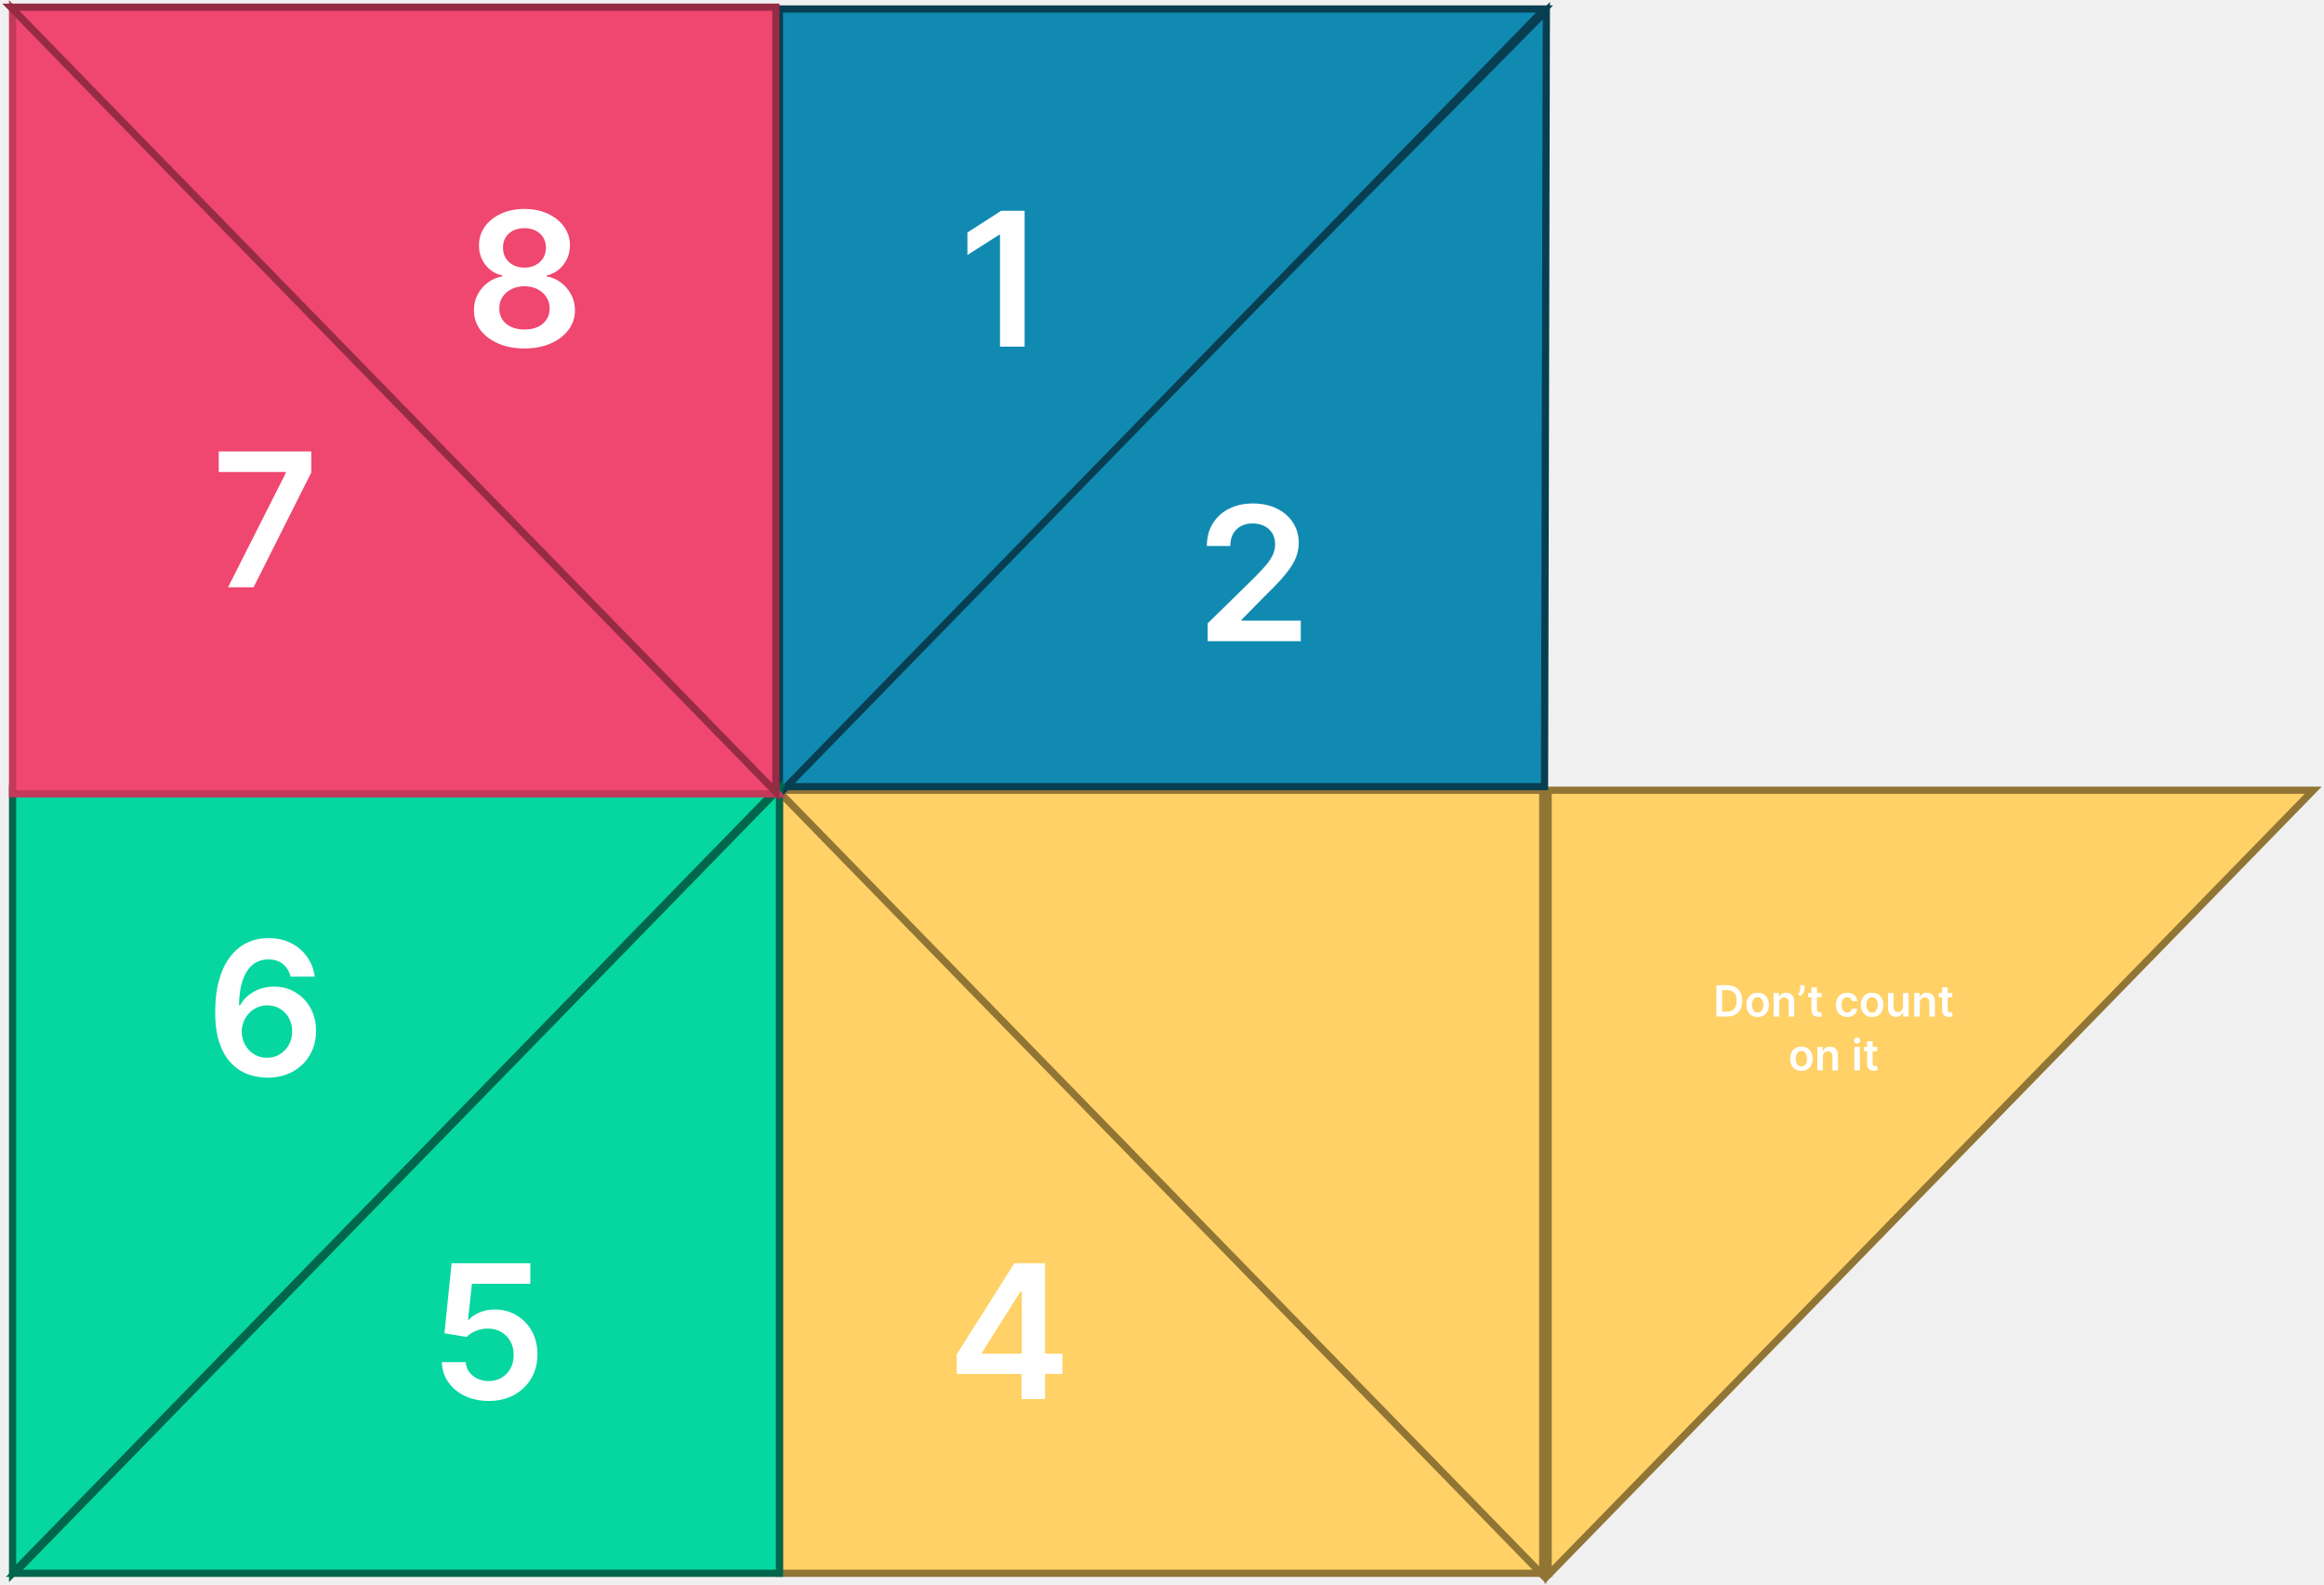
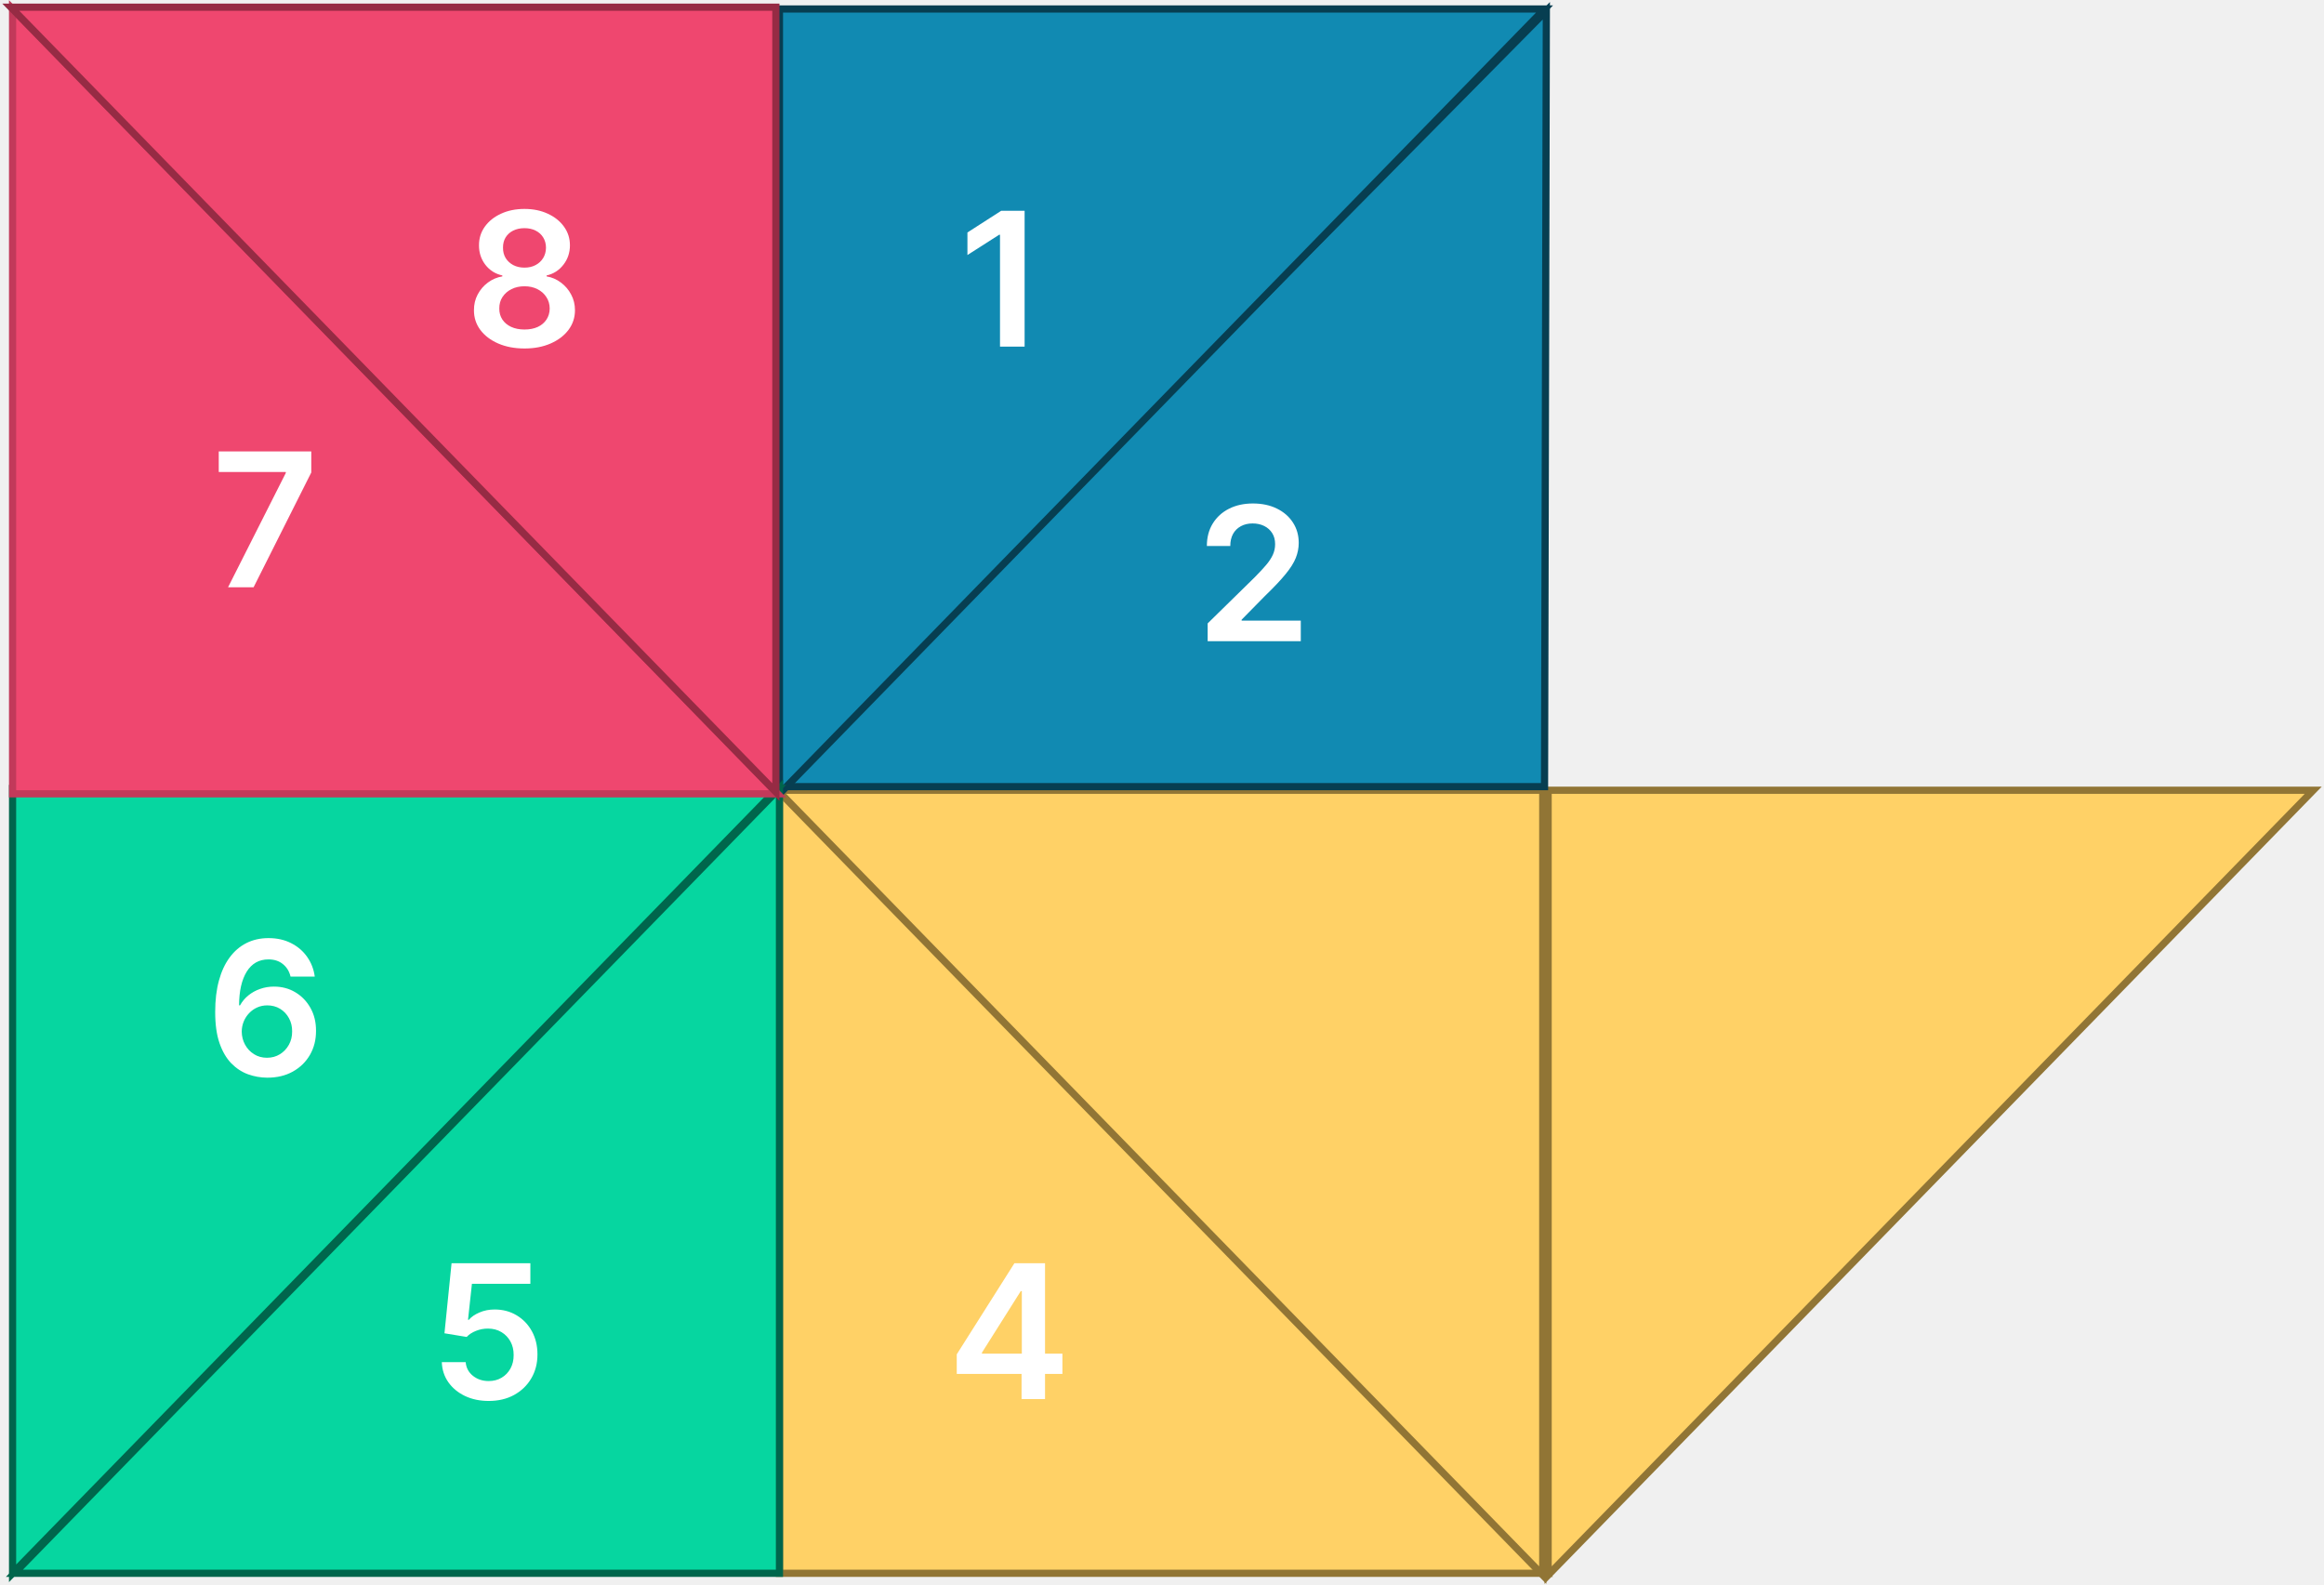
<svg xmlns="http://www.w3.org/2000/svg" width="647" height="441" viewBox="0 0 647 441" fill="none">
  <g id="Bottom-Right-4">
    <path id="Bottom-Left-2-Flap" d="M217 219.5L430 438H217V219.5Z" fill="#FFD166" stroke="#917535" stroke-width="2" />
    <path id="4" d="M266.361 382.482V377.035L282.408 351.681H286.951V359.437H284.181L273.378 376.555V376.85H295.777V382.482H266.361ZM284.402 389.5V380.821L284.476 378.383V351.681H290.939V389.5H284.402Z" fill="white" />
  </g>
  <g id="Bottom-Right-3-Open">
    <path id="Bottom-Left-1-Flap-Open" d="M431 438.5L644 220H431V438.5Z" fill="#FFD166" stroke="#917535" stroke-width="2" />
-     <path id="Donât count on it" d="M480.808 283H477.851V274.273H480.868C481.735 274.273 482.479 274.447 483.101 274.797C483.726 275.143 484.206 275.642 484.541 276.293C484.877 276.943 485.044 277.722 485.044 278.628C485.044 279.537 484.875 280.318 484.537 280.972C484.202 281.625 483.718 282.126 483.084 282.476C482.453 282.825 481.695 283 480.808 283ZM479.432 281.632H480.732C481.34 281.632 481.847 281.521 482.253 281.3C482.659 281.075 482.965 280.741 483.169 280.298C483.374 279.852 483.476 279.295 483.476 278.628C483.476 277.96 483.374 277.406 483.169 276.966C482.965 276.523 482.662 276.192 482.262 275.973C481.864 275.751 481.369 275.641 480.779 275.641H479.432V281.632ZM489.333 283.128C488.694 283.128 488.14 282.987 487.671 282.706C487.203 282.425 486.839 282.031 486.58 281.526C486.325 281.02 486.197 280.429 486.197 279.753C486.197 279.077 486.325 278.484 486.58 277.976C486.839 277.467 487.203 277.072 487.671 276.791C488.14 276.51 488.694 276.369 489.333 276.369C489.972 276.369 490.526 276.51 490.995 276.791C491.464 277.072 491.826 277.467 492.082 277.976C492.34 278.484 492.47 279.077 492.47 279.753C492.47 280.429 492.34 281.02 492.082 281.526C491.826 282.031 491.464 282.425 490.995 282.706C490.526 282.987 489.972 283.128 489.333 283.128ZM489.342 281.892C489.688 281.892 489.978 281.797 490.211 281.607C490.444 281.413 490.617 281.155 490.731 280.831C490.847 280.507 490.906 280.146 490.906 279.749C490.906 279.348 490.847 278.986 490.731 278.662C490.617 278.335 490.444 278.075 490.211 277.882C489.978 277.689 489.688 277.592 489.342 277.592C488.987 277.592 488.691 277.689 488.455 277.882C488.222 278.075 488.048 278.335 487.931 278.662C487.818 278.986 487.761 279.348 487.761 279.749C487.761 280.146 487.818 280.507 487.931 280.831C488.048 281.155 488.222 281.413 488.455 281.607C488.691 281.797 488.987 281.892 489.342 281.892ZM495.322 279.165V283H493.779V276.455H495.253V277.567H495.33C495.481 277.2 495.721 276.909 496.05 276.693C496.383 276.477 496.793 276.369 497.282 276.369C497.733 276.369 498.127 276.466 498.462 276.659C498.8 276.852 499.062 277.132 499.246 277.499C499.434 277.865 499.526 278.31 499.523 278.832V283H497.981V279.071C497.981 278.634 497.867 278.291 497.64 278.044C497.415 277.797 497.104 277.673 496.706 277.673C496.437 277.673 496.197 277.733 495.986 277.852C495.779 277.969 495.616 278.138 495.496 278.359C495.38 278.581 495.322 278.849 495.322 279.165ZM502.4 274.273V275.142C502.4 275.392 502.351 275.652 502.255 275.922C502.161 276.189 502.032 276.445 501.867 276.689C501.702 276.93 501.515 277.138 501.305 277.311L500.589 276.847C500.745 276.611 500.881 276.357 500.998 276.084C501.114 275.808 501.172 275.497 501.172 275.151V274.273H502.4ZM507.137 276.455V277.648H503.374V276.455H507.137ZM504.303 274.886H505.846V281.031C505.846 281.239 505.877 281.398 505.94 281.509C506.005 281.616 506.09 281.69 506.195 281.73C506.301 281.77 506.417 281.79 506.545 281.79C506.642 281.79 506.73 281.783 506.809 281.768C506.892 281.754 506.954 281.741 506.997 281.73L507.257 282.936C507.174 282.964 507.056 282.996 506.903 283.03C506.752 283.064 506.568 283.084 506.349 283.089C505.963 283.101 505.615 283.043 505.305 282.915C504.995 282.784 504.749 282.582 504.568 282.31C504.389 282.037 504.301 281.696 504.303 281.287V274.886ZM514.259 283.128C513.606 283.128 513.045 282.984 512.576 282.697C512.11 282.411 511.751 282.014 511.498 281.509C511.248 281 511.123 280.415 511.123 279.753C511.123 279.088 511.251 278.501 511.506 277.993C511.762 277.482 512.123 277.084 512.589 276.8C513.057 276.513 513.611 276.369 514.251 276.369C514.782 276.369 515.252 276.467 515.661 276.663C516.073 276.857 516.401 277.131 516.645 277.486C516.89 277.838 517.029 278.25 517.063 278.722H515.589C515.529 278.406 515.387 278.143 515.162 277.933C514.941 277.72 514.644 277.614 514.272 277.614C513.956 277.614 513.68 277.699 513.441 277.869C513.202 278.037 513.016 278.278 512.883 278.594C512.752 278.909 512.687 279.287 512.687 279.727C512.687 280.173 512.752 280.557 512.883 280.878C513.013 281.196 513.197 281.442 513.432 281.615C513.671 281.786 513.951 281.871 514.272 281.871C514.499 281.871 514.702 281.828 514.881 281.743C515.063 281.655 515.215 281.528 515.337 281.364C515.459 281.199 515.543 280.999 515.589 280.763H517.063C517.026 281.226 516.89 281.636 516.654 281.994C516.418 282.349 516.097 282.628 515.691 282.83C515.285 283.028 514.807 283.128 514.259 283.128ZM521.185 283.128C520.546 283.128 519.992 282.987 519.523 282.706C519.054 282.425 518.691 282.031 518.432 281.526C518.176 281.02 518.048 280.429 518.048 279.753C518.048 279.077 518.176 278.484 518.432 277.976C518.691 277.467 519.054 277.072 519.523 276.791C519.992 276.51 520.546 276.369 521.185 276.369C521.824 276.369 522.378 276.51 522.847 276.791C523.316 277.072 523.678 277.467 523.933 277.976C524.192 278.484 524.321 279.077 524.321 279.753C524.321 280.429 524.192 281.02 523.933 281.526C523.678 282.031 523.316 282.425 522.847 282.706C522.378 282.987 521.824 283.128 521.185 283.128ZM521.193 281.892C521.54 281.892 521.83 281.797 522.063 281.607C522.296 281.413 522.469 281.155 522.583 280.831C522.699 280.507 522.757 280.146 522.757 279.749C522.757 279.348 522.699 278.986 522.583 278.662C522.469 278.335 522.296 278.075 522.063 277.882C521.83 277.689 521.54 277.592 521.193 277.592C520.838 277.592 520.543 277.689 520.307 277.882C520.074 278.075 519.899 278.335 519.783 278.662C519.669 278.986 519.612 279.348 519.612 279.749C519.612 280.146 519.669 280.507 519.783 280.831C519.899 281.155 520.074 281.413 520.307 281.607C520.543 281.797 520.838 281.892 521.193 281.892ZM529.802 280.247V276.455H531.345V283H529.849V281.837H529.781C529.633 282.203 529.39 282.503 529.052 282.736C528.717 282.969 528.304 283.085 527.812 283.085C527.383 283.085 527.004 282.99 526.675 282.8C526.348 282.607 526.092 282.327 525.907 281.96C525.723 281.591 525.631 281.145 525.631 280.622V276.455H527.173V280.384C527.173 280.798 527.287 281.128 527.514 281.372C527.741 281.616 528.04 281.739 528.409 281.739C528.636 281.739 528.856 281.683 529.069 281.572C529.282 281.462 529.457 281.297 529.594 281.078C529.733 280.857 529.802 280.58 529.802 280.247ZM534.474 279.165V283H532.931V276.455H534.406V277.567H534.482C534.633 277.2 534.873 276.909 535.203 276.693C535.535 276.477 535.945 276.369 536.434 276.369C536.886 276.369 537.279 276.466 537.615 276.659C537.953 276.852 538.214 277.132 538.399 277.499C538.586 277.865 538.678 278.31 538.676 278.832V283H537.133V279.071C537.133 278.634 537.019 278.291 536.792 278.044C536.568 277.797 536.257 277.673 535.859 277.673C535.589 277.673 535.349 277.733 535.139 277.852C534.931 277.969 534.768 278.138 534.649 278.359C534.532 278.581 534.474 278.849 534.474 279.165ZM543.512 276.455V277.648H539.749V276.455H543.512ZM540.678 274.886H542.221V281.031C542.221 281.239 542.252 281.398 542.315 281.509C542.38 281.616 542.465 281.69 542.57 281.73C542.676 281.77 542.792 281.79 542.92 281.79C543.017 281.79 543.105 281.783 543.184 281.768C543.267 281.754 543.329 281.741 543.372 281.73L543.632 282.936C543.549 282.964 543.431 282.996 543.278 283.03C543.127 283.064 542.943 283.084 542.724 283.089C542.338 283.101 541.99 283.043 541.68 282.915C541.37 282.784 541.124 282.582 540.943 282.31C540.764 282.037 540.676 281.696 540.678 281.287V274.886ZM501.509 298.128C500.87 298.128 500.316 297.987 499.847 297.706C499.378 297.425 499.015 297.031 498.756 296.526C498.501 296.02 498.373 295.429 498.373 294.753C498.373 294.077 498.501 293.484 498.756 292.976C499.015 292.467 499.378 292.072 499.847 291.791C500.316 291.51 500.87 291.369 501.509 291.369C502.148 291.369 502.702 291.51 503.171 291.791C503.64 292.072 504.002 292.467 504.258 292.976C504.516 293.484 504.645 294.077 504.645 294.753C504.645 295.429 504.516 296.02 504.258 296.526C504.002 297.031 503.64 297.425 503.171 297.706C502.702 297.987 502.148 298.128 501.509 298.128ZM501.518 296.892C501.864 296.892 502.154 296.797 502.387 296.607C502.62 296.413 502.793 296.155 502.907 295.831C503.023 295.507 503.081 295.146 503.081 294.749C503.081 294.348 503.023 293.986 502.907 293.662C502.793 293.335 502.62 293.075 502.387 292.882C502.154 292.689 501.864 292.592 501.518 292.592C501.162 292.592 500.867 292.689 500.631 292.882C500.398 293.075 500.224 293.335 500.107 293.662C499.993 293.986 499.937 294.348 499.937 294.749C499.937 295.146 499.993 295.507 500.107 295.831C500.224 296.155 500.398 296.413 500.631 296.607C500.867 296.797 501.162 296.892 501.518 296.892ZM507.497 294.165V298H505.955V291.455H507.429V292.567H507.506C507.656 292.2 507.896 291.909 508.226 291.693C508.558 291.477 508.969 291.369 509.458 291.369C509.909 291.369 510.303 291.466 510.638 291.659C510.976 291.852 511.237 292.132 511.422 292.499C511.61 292.865 511.702 293.31 511.699 293.832V298H510.156V294.071C510.156 293.634 510.043 293.291 509.816 293.044C509.591 292.797 509.28 292.673 508.882 292.673C508.612 292.673 508.372 292.733 508.162 292.852C507.955 292.969 507.791 293.138 507.672 293.359C507.556 293.581 507.497 293.849 507.497 294.165ZM516.244 298V291.455H517.786V298H516.244ZM517.019 290.526C516.775 290.526 516.565 290.445 516.389 290.283C516.213 290.118 516.124 289.92 516.124 289.69C516.124 289.457 516.213 289.26 516.389 289.098C516.565 288.933 516.775 288.851 517.019 288.851C517.267 288.851 517.477 288.933 517.65 289.098C517.826 289.26 517.914 289.457 517.914 289.69C517.914 289.92 517.826 290.118 517.65 290.283C517.477 290.445 517.267 290.526 517.019 290.526ZM522.641 291.455V292.648H518.878V291.455H522.641ZM519.807 289.886H521.35V296.031C521.35 296.239 521.381 296.398 521.444 296.509C521.509 296.616 521.594 296.69 521.699 296.73C521.805 296.77 521.921 296.79 522.049 296.79C522.145 296.79 522.233 296.783 522.313 296.768C522.395 296.754 522.458 296.741 522.501 296.73L522.76 297.936C522.678 297.964 522.56 297.996 522.407 298.03C522.256 298.064 522.072 298.084 521.853 298.089C521.466 298.101 521.118 298.043 520.809 297.915C520.499 297.784 520.253 297.582 520.072 297.31C519.893 297.037 519.805 296.696 519.807 296.287V289.886Z" fill="white" />
  </g>
  <g id="Bottom-Right-3">
    <path id="Bottom-Left-1-Flap" d="M429.5 438.5L216.5 220H429.5V438.5Z" fill="#FFD166" stroke="#917535" stroke-width="2" />
  </g>
  <g id="Top-Right-2">
    <path id="Top-Left-1-Flap" d="M430.5 3L217 219H430L430.5 3Z" fill="#118AB2" stroke="#073E51" stroke-width="2" />
    <path id="2" d="M336.212 178.5V173.551L349.342 160.68C350.597 159.412 351.644 158.285 352.481 157.301C353.318 156.316 353.946 155.362 354.364 154.438C354.783 153.515 354.992 152.53 354.992 151.484C354.992 150.29 354.721 149.268 354.18 148.419C353.638 147.557 352.893 146.892 351.945 146.424C350.997 145.956 349.92 145.723 348.714 145.723C347.47 145.723 346.381 145.981 345.445 146.498C344.51 147.003 343.783 147.723 343.266 148.659C342.762 149.594 342.509 150.708 342.509 152.001H335.991C335.991 149.6 336.539 147.514 337.634 145.741C338.73 143.968 340.238 142.596 342.158 141.623C344.091 140.651 346.307 140.164 348.806 140.164C351.342 140.164 353.57 140.638 355.491 141.586C357.411 142.534 358.901 143.833 359.96 145.482C361.031 147.132 361.566 149.016 361.566 151.133C361.566 152.549 361.295 153.94 360.754 155.306C360.212 156.673 359.258 158.187 357.891 159.849C356.537 161.511 354.635 163.524 352.185 165.887L345.667 172.517V172.775H362.138V178.5H336.212Z" fill="white" />
  </g>
  <g id="Top-Right-1">
    <path id="Top-Left-1-Flap_2" d="M217 221L430 2.5H217V221Z" fill="#118AB2" stroke="#073E51" stroke-width="2" />
    <path id="1" d="M285.251 58.681V96.499H278.4V65.347H278.178L269.333 70.998V64.72L278.732 58.681H285.251Z" fill="white" />
  </g>
  <g id="Bottom-Left-5">
    <path id="Bottom-Left-2-Flap_2" d="M217 219.5L4 438H217V219.5Z" fill="#06D6A0" stroke="#00664C" stroke-width="2" />
    <path id="5" d="M136.055 390.017C133.593 390.017 131.39 389.555 129.445 388.632C127.5 387.696 125.955 386.416 124.81 384.791C123.677 383.166 123.074 381.307 123 379.214H129.648C129.771 380.765 130.442 382.033 131.661 383.018C132.879 383.991 134.344 384.477 136.055 384.477C137.397 384.477 138.591 384.169 139.638 383.553C140.684 382.938 141.509 382.082 142.112 380.987C142.715 379.891 143.011 378.642 142.999 377.238C143.011 375.81 142.709 374.542 142.094 373.434C141.478 372.326 140.635 371.458 139.564 370.83C138.493 370.19 137.262 369.87 135.871 369.87C134.738 369.858 133.624 370.067 132.528 370.498C131.433 370.929 130.565 371.495 129.925 372.197L123.739 371.181L125.714 351.681H147.652V357.406H131.384L130.294 367.433H130.516C131.217 366.608 132.208 365.925 133.489 365.383C134.769 364.829 136.172 364.552 137.699 364.552C139.989 364.552 142.032 365.094 143.83 366.177C145.627 367.248 147.043 368.725 148.077 370.609C149.111 372.492 149.628 374.647 149.628 377.072C149.628 379.571 149.049 381.799 147.892 383.757C146.747 385.702 145.153 387.234 143.109 388.355C141.078 389.463 138.727 390.017 136.055 390.017Z" fill="white" />
  </g>
  <g id="Bottom-Left-6">
    <path id="Bottom-Left-1-Flap_2" d="M3.5 438L216.5 219.5H3.5V438Z" fill="#06D6A0" stroke="#00664C" stroke-width="2" />
    <path id="6" d="M74.351 300.017C72.541 300.004 70.775 299.69 69.051 299.075C67.328 298.447 65.776 297.431 64.398 296.028C63.019 294.612 61.923 292.735 61.111 290.396C60.298 288.044 59.898 285.133 59.91 281.661C59.91 278.424 60.255 275.537 60.945 273.001C61.634 270.465 62.625 268.323 63.918 266.575C65.21 264.814 66.767 263.473 68.59 262.549C70.424 261.626 72.474 261.164 74.739 261.164C77.115 261.164 79.22 261.632 81.054 262.568C82.901 263.503 84.39 264.784 85.523 266.409C86.655 268.021 87.357 269.843 87.628 271.875H80.888C80.543 270.422 79.835 269.265 78.764 268.403C77.706 267.529 76.364 267.092 74.739 267.092C72.117 267.092 70.097 268.231 68.682 270.508C67.278 272.785 66.57 275.912 66.558 279.889H66.817C67.42 278.805 68.202 277.876 69.162 277.1C70.122 276.325 71.206 275.728 72.412 275.309C73.631 274.878 74.917 274.663 76.271 274.663C78.487 274.663 80.475 275.192 82.236 276.251C84.008 277.31 85.412 278.768 86.446 280.627C87.48 282.474 87.991 284.591 87.979 286.98C87.991 289.466 87.425 291.701 86.28 293.683C85.135 295.652 83.541 297.204 81.497 298.336C79.454 299.469 77.072 300.029 74.351 300.017ZM74.314 294.477C75.656 294.477 76.856 294.151 77.915 293.498C78.974 292.846 79.811 291.965 80.426 290.857C81.042 289.75 81.343 288.506 81.331 287.127C81.343 285.773 81.048 284.548 80.445 283.453C79.854 282.357 79.035 281.489 77.989 280.849C76.942 280.209 75.748 279.889 74.406 279.889C73.409 279.889 72.48 280.08 71.618 280.461C70.756 280.843 70.005 281.372 69.365 282.049C68.725 282.714 68.22 283.49 67.851 284.376C67.494 285.25 67.309 286.186 67.297 287.183C67.309 288.5 67.617 289.713 68.22 290.821C68.823 291.928 69.654 292.815 70.713 293.48C71.772 294.144 72.972 294.477 74.314 294.477Z" fill="white" />
  </g>
  <g id="Top-Left-7">
    <path id="Top-Left-1-Flap_3" d="M3.5 2.5L216.5 221H3.5V2.5Z" fill="#EF476F" stroke="#C2395A" stroke-width="2" />
    <path id="7" d="M63.486 163.5L79.57 131.664V131.406H60.901V125.681H86.661V131.535L70.595 163.5H63.486Z" fill="white" />
  </g>
  <g id="Top-Left-8">
    <path id="Top-Left-1-Flap_4" d="M216 220.5L3 2H216V220.5Z" fill="#EF476F" stroke="#962B44" stroke-width="2" />
    <path id="8" d="M146.021 97.017C143.276 97.017 140.838 96.555 138.708 95.632C136.591 94.708 134.929 93.447 133.722 91.846C132.528 90.233 131.937 88.405 131.95 86.362C131.937 84.774 132.282 83.315 132.984 81.985C133.686 80.656 134.633 79.548 135.828 78.661C137.034 77.763 138.376 77.19 139.853 76.944V76.686C137.908 76.255 136.332 75.264 135.126 73.713C133.932 72.149 133.341 70.346 133.353 68.302C133.341 66.357 133.883 64.621 134.978 63.095C136.074 61.568 137.576 60.368 139.484 59.494C141.392 58.608 143.571 58.164 146.021 58.164C148.446 58.164 150.606 58.608 152.502 59.494C154.41 60.368 155.912 61.568 157.008 63.095C158.116 64.621 158.67 66.357 158.67 68.302C158.67 70.346 158.061 72.149 156.842 73.713C155.635 75.264 154.078 76.255 152.17 76.686V76.944C153.647 77.19 154.977 77.763 156.159 78.661C157.353 79.548 158.301 80.656 159.002 81.985C159.716 83.315 160.073 84.774 160.073 86.362C160.073 88.405 159.47 90.233 158.264 91.846C157.057 93.447 155.395 94.708 153.278 95.632C151.173 96.555 148.754 97.017 146.021 97.017ZM146.021 91.735C147.436 91.735 148.668 91.495 149.714 91.015C150.76 90.523 151.573 89.833 152.151 88.947C152.73 88.061 153.026 87.039 153.038 85.882C153.026 84.675 152.712 83.61 152.096 82.687C151.493 81.751 150.662 81.019 149.603 80.49C148.557 79.96 147.363 79.695 146.021 79.695C144.667 79.695 143.46 79.96 142.401 80.49C141.343 81.019 140.506 81.751 139.89 82.687C139.287 83.61 138.991 84.675 139.004 85.882C138.991 87.039 139.275 88.061 139.853 88.947C140.432 89.821 141.244 90.504 142.291 90.997C143.349 91.489 144.593 91.735 146.021 91.735ZM146.021 74.507C147.178 74.507 148.2 74.273 149.086 73.805C149.985 73.337 150.693 72.685 151.21 71.847C151.727 71.01 151.991 70.044 152.004 68.948C151.991 67.865 151.733 66.917 151.228 66.105C150.723 65.28 150.022 64.646 149.123 64.203C148.224 63.747 147.19 63.519 146.021 63.519C144.827 63.519 143.774 63.747 142.863 64.203C141.964 64.646 141.263 65.28 140.758 66.105C140.266 66.917 140.026 67.865 140.038 68.948C140.026 70.044 140.272 71.01 140.776 71.847C141.294 72.672 142.001 73.325 142.9 73.805C143.811 74.273 144.851 74.507 146.021 74.507Z" fill="white" />
  </g>
</svg>
